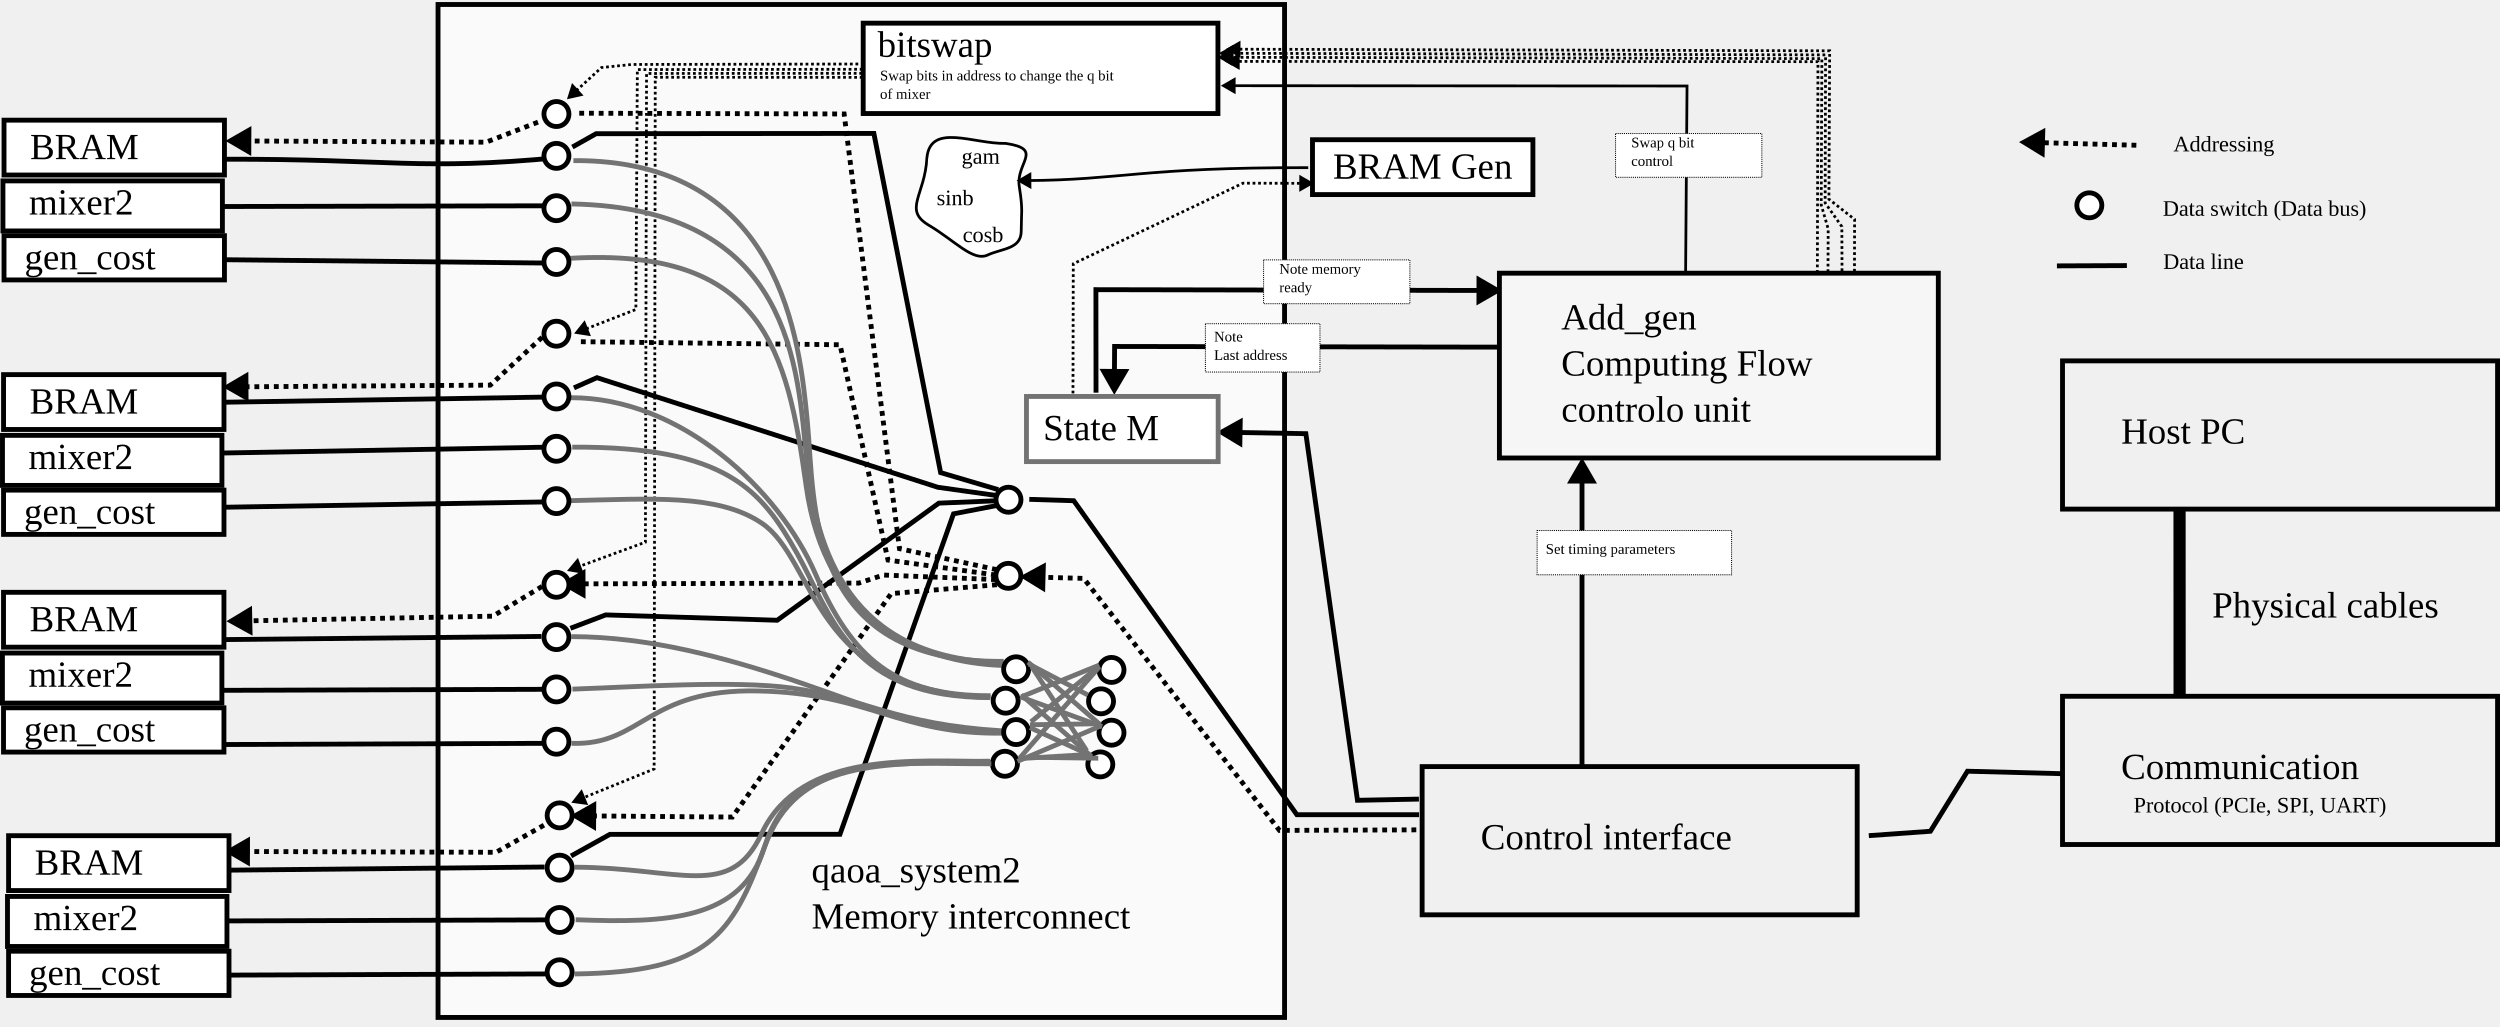
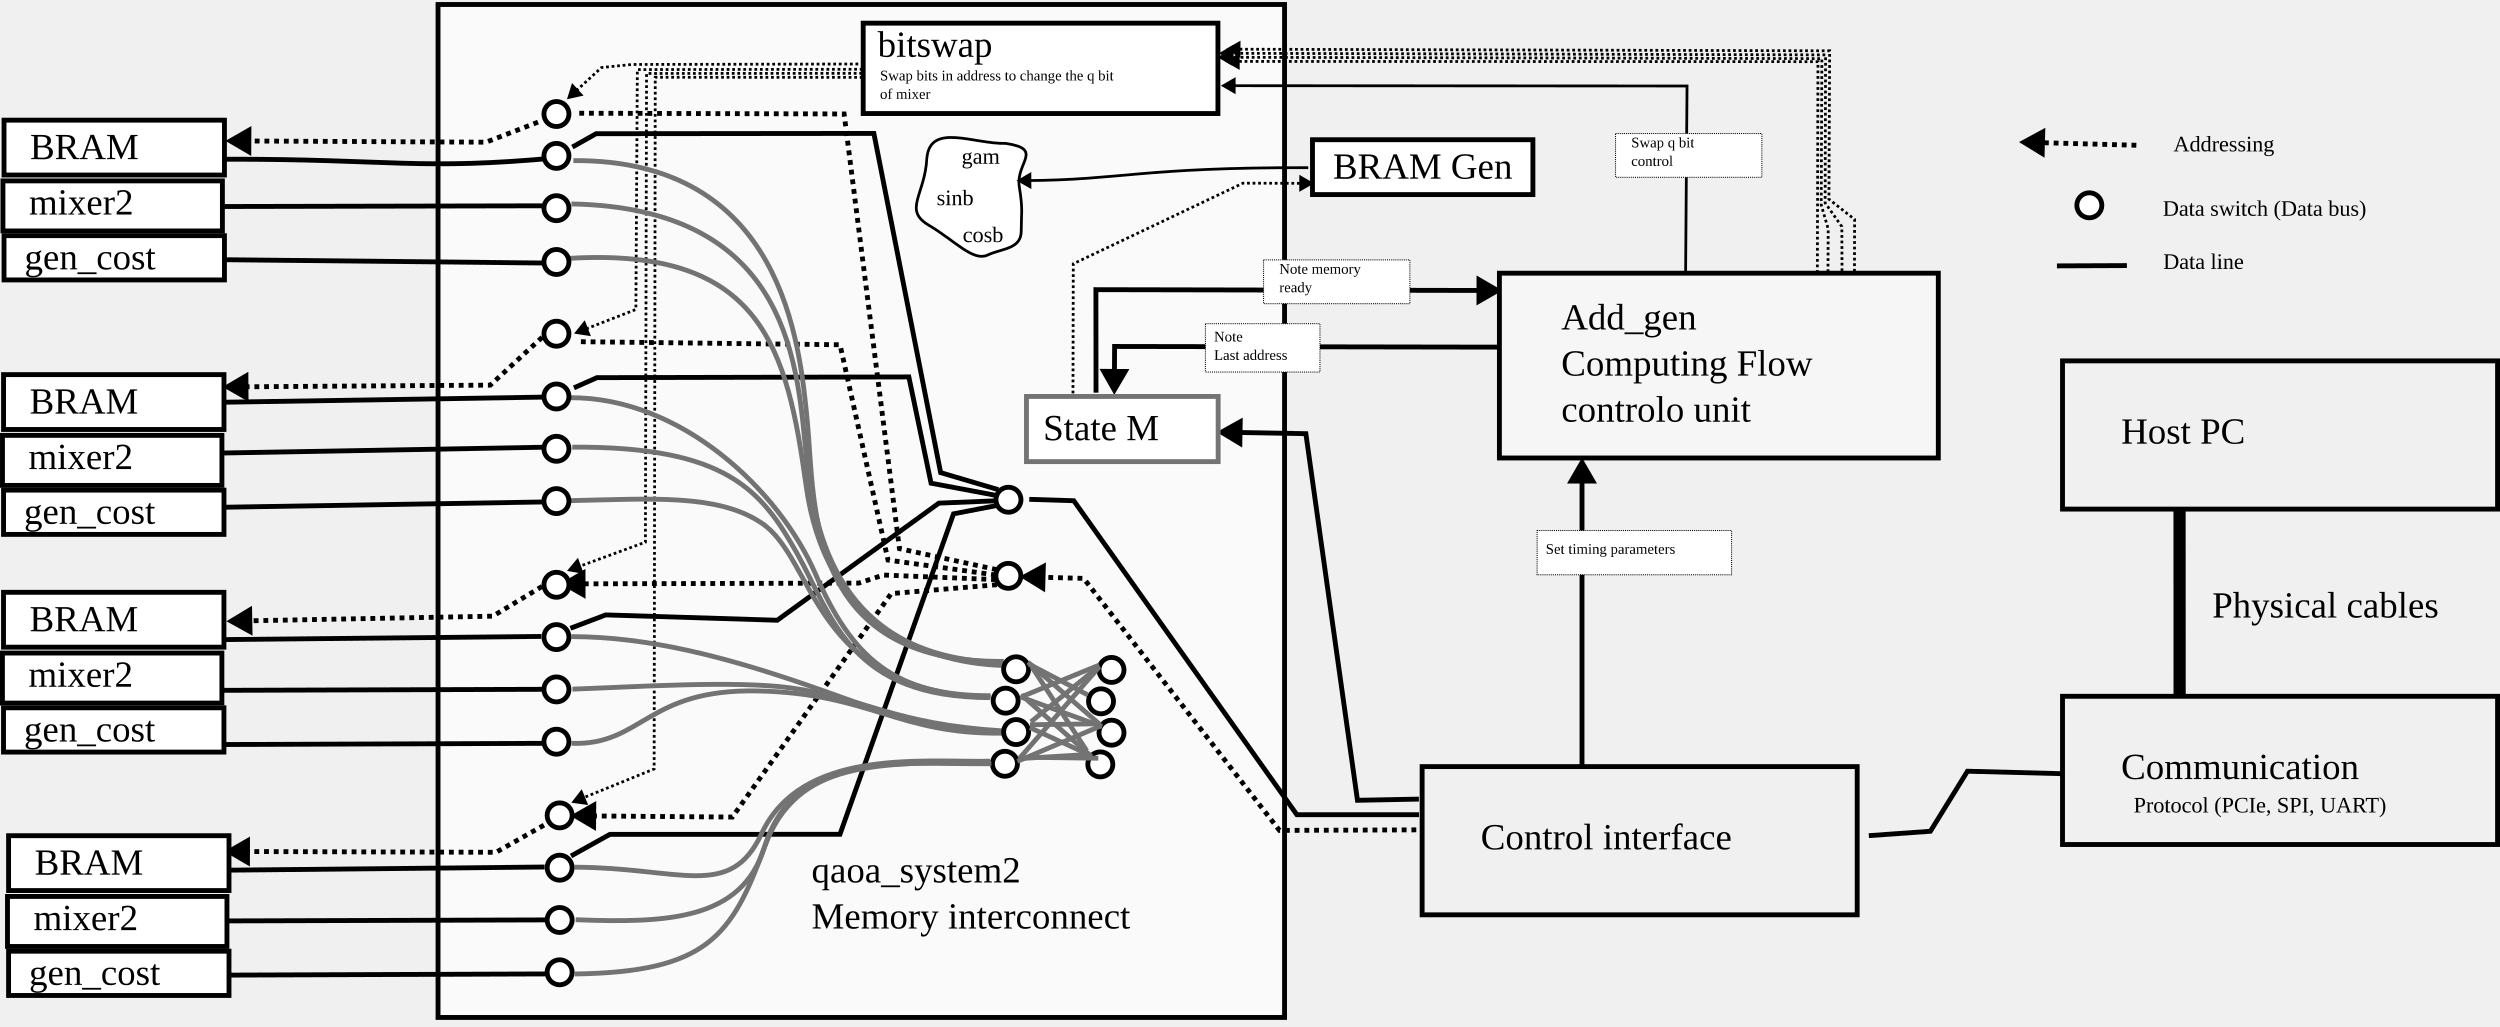
<svg xmlns="http://www.w3.org/2000/svg" width="238.975mm" height="98.141mm" viewBox="0 0 238.975 98.141" version="1.1" id="svg1">
  <defs id="defs1">
    <marker style="overflow:visible" id="Triangle" refX="0" refY="0" orient="auto-start-reverse" markerWidth="1" markerHeight="1" viewBox="0 0 1 1" preserveAspectRatio="xMidYMid">
      <path transform="scale(0.5)" style="fill:context-stroke;fill-rule:evenodd;stroke:context-stroke;stroke-width:1pt" d="M 5.77,0 -2.88,5 V -5 Z" id="path135" />
    </marker>
    <marker style="overflow:visible" id="Triangle-0-0" refX="0" refY="0" orient="auto-start-reverse" markerWidth="1" markerHeight="1" viewBox="0 0 1 1" preserveAspectRatio="xMidYMid">
      <path transform="scale(0.5)" style="fill:context-stroke;fill-rule:evenodd;stroke:context-stroke;stroke-width:1pt" d="M 5.77,0 -2.88,5 V -5 Z" id="path135-2-1" />
    </marker>
    <marker style="overflow:visible" id="Triangle-0-0-9" refX="0" refY="0" orient="auto-start-reverse" markerWidth="1" markerHeight="1" viewBox="0 0 1 1" preserveAspectRatio="xMidYMid">
      <path transform="scale(0.5)" style="fill:context-stroke;fill-rule:evenodd;stroke:context-stroke;stroke-width:1pt" d="M 5.77,0 -2.88,5 V -5 Z" id="path135-2-1-8" />
    </marker>
    <marker style="overflow:visible" id="Triangle-9" refX="0" refY="0" orient="auto-start-reverse" markerWidth="1" markerHeight="1" viewBox="0 0 1 1" preserveAspectRatio="xMidYMid">
      <path transform="scale(0.5)" style="fill:context-stroke;fill-rule:evenodd;stroke:context-stroke;stroke-width:1pt" d="M 5.77,0 -2.88,5 V -5 Z" id="path135-3" />
    </marker>
    <marker style="overflow:visible" id="Triangle-2" refX="0" refY="0" orient="auto-start-reverse" markerWidth="1" markerHeight="1" viewBox="0 0 1 1" preserveAspectRatio="xMidYMid">
      <path transform="scale(0.5)" style="fill:context-stroke;fill-rule:evenodd;stroke:context-stroke;stroke-width:1pt" d="M 5.77,0 -2.88,5 V -5 Z" id="path135-5" />
    </marker>
    <marker style="overflow:visible" id="Triangle-6" refX="0" refY="0" orient="auto-start-reverse" markerWidth="1" markerHeight="1" viewBox="0 0 1 1" preserveAspectRatio="xMidYMid">
      <path transform="scale(0.5)" style="fill:context-stroke;fill-rule:evenodd;stroke:context-stroke;stroke-width:1pt" d="M 5.77,0 -2.88,5 V -5 Z" id="path135-33" />
    </marker>
    <marker style="overflow:visible" id="Triangle-0-0-9-5" refX="0" refY="0" orient="auto-start-reverse" markerWidth="1" markerHeight="1" viewBox="0 0 1 1" preserveAspectRatio="xMidYMid">
      <path transform="scale(0.5)" style="fill:context-stroke;fill-rule:evenodd;stroke:context-stroke;stroke-width:1pt" d="M 5.77,0 -2.88,5 V -5 Z" id="path135-2-1-8-3" />
    </marker>
    <marker style="overflow:visible" id="Triangle-6-1" refX="0" refY="0" orient="auto-start-reverse" markerWidth="1" markerHeight="1" viewBox="0 0 1 1" preserveAspectRatio="xMidYMid">
      <path transform="scale(0.5)" style="fill:context-stroke;fill-rule:evenodd;stroke:context-stroke;stroke-width:1pt" d="M 5.77,0 -2.88,5 V -5 Z" id="path135-33-4" />
    </marker>
    <marker style="overflow:visible" id="Triangle-0-0-9-2" refX="0" refY="0" orient="auto-start-reverse" markerWidth="1" markerHeight="1" viewBox="0 0 1 1" preserveAspectRatio="xMidYMid">
      <path transform="scale(0.5)" style="fill:context-stroke;fill-rule:evenodd;stroke:context-stroke;stroke-width:1pt" d="M 5.77,0 -2.88,5 V -5 Z" id="path135-2-1-8-9" />
    </marker>
    <marker style="overflow:visible" id="Triangle-4" refX="0" refY="0" orient="auto-start-reverse" markerWidth="1" markerHeight="1" viewBox="0 0 1 1" preserveAspectRatio="xMidYMid">
      <path transform="scale(0.5)" style="fill:context-stroke;fill-rule:evenodd;stroke:context-stroke;stroke-width:1pt" d="M 5.77,0 -2.88,5 V -5 Z" id="path135-54" />
    </marker>
    <marker style="overflow:visible" id="Triangle-1" refX="0" refY="0" orient="auto-start-reverse" markerWidth="1" markerHeight="1" viewBox="0 0 1 1" preserveAspectRatio="xMidYMid">
      <path transform="scale(0.5)" style="fill:context-stroke;fill-rule:evenodd;stroke:context-stroke;stroke-width:1pt" d="M 5.77,0 -2.88,5 V -5 Z" id="path135-1" />
    </marker>
    <marker style="overflow:visible" id="Triangle-7" refX="0" refY="0" orient="auto-start-reverse" markerWidth="1" markerHeight="1" viewBox="0 0 1 1" preserveAspectRatio="xMidYMid">
      <path transform="scale(0.5)" style="fill:context-stroke;fill-rule:evenodd;stroke:context-stroke;stroke-width:1pt" d="M 5.77,0 -2.88,5 V -5 Z" id="path135-0" />
    </marker>
    <marker style="overflow:visible" id="Triangle-79" refX="0" refY="0" orient="auto-start-reverse" markerWidth="1" markerHeight="1" viewBox="0 0 1 1" preserveAspectRatio="xMidYMid">
      <path transform="scale(0.5)" style="fill:context-stroke;fill-rule:evenodd;stroke:context-stroke;stroke-width:1pt" d="M 5.77,0 -2.88,5 V -5 Z" id="path135-31" />
    </marker>
    <marker style="overflow:visible" id="Triangle-0-0-95" refX="0" refY="0" orient="auto-start-reverse" markerWidth="1" markerHeight="1" viewBox="0 0 1 1" preserveAspectRatio="xMidYMid">
      <path transform="scale(0.5)" style="fill:context-stroke;fill-rule:evenodd;stroke:context-stroke;stroke-width:1pt" d="M 5.77,0 -2.88,5 V -5 Z" id="path135-2-1-4" />
    </marker>
    <marker style="overflow:visible" id="Triangle-0-0-7" refX="0" refY="0" orient="auto-start-reverse" markerWidth="1" markerHeight="1" viewBox="0 0 1 1" preserveAspectRatio="xMidYMid">
      <path transform="scale(0.5)" style="fill:context-stroke;fill-rule:evenodd;stroke:context-stroke;stroke-width:1pt" d="M 5.77,0 -2.88,5 V -5 Z" id="path135-2-1-42" />
    </marker>
  </defs>
  <g id="layer1" transform="translate(-22.23922,-105.5292)">
    <rect style="fill:#fafafa;fill-opacity:1;stroke:#000000;stroke-width:0.465;stroke-dasharray:none;stroke-opacity:1" id="rect1-2-5" width="80.919" height="96.828" x="64.111" y="105.959" />
    <path style="fill:#ffffff;stroke:#000000;stroke-width:0.265;stroke-dasharray:none" d="m 110.842,120.618 c -0.184,3.588 -2.3,4.968 0.184,6.441 2.484,1.472 4.232,3.496 5.612,2.852 1.38,-0.644 3.22,-0.552 3.22,-2.3 0,-1.748 0.184,-1.932 -0.184,-4.232 -0.368,-2.3 2.392,-3.588 -1.288,-4.14 -3.081,0.072 -7.211,-2.014 -7.545,1.38 z" id="path2" />
    <g id="g1" transform="translate(25.87346,95.81681)">
      <rect style="fill:none;stroke:#000000;stroke-width:0.465;stroke-dasharray:none;stroke-opacity:1" id="rect1" width="41.587" height="14.169" x="132.307" y="82.991" />
      <text xml:space="preserve" style="font-size:3.528px;writing-mode:lr-tb;direction:ltr;fill:#000000;fill-opacity:1;stroke:none;stroke-width:0.465;stroke-dasharray:none;stroke-opacity:1" x="137.912" y="90.903" id="text1">
        <tspan id="tspan1" style="font-size:3.528px;fill:#000000;fill-opacity:1;stroke:none;stroke-width:0.465" x="137.912" y="90.903">Control interface</tspan>
      </text>
    </g>
    <g id="g1-6" transform="translate(87.08762,89.09662)">
      <rect style="fill:none;stroke:#000000;stroke-width:0.465;stroke-dasharray:none;stroke-opacity:1" id="rect1-8" width="41.587" height="14.169" x="132.307" y="82.991" />
      <text xml:space="preserve" style="font-size:3.528px;writing-mode:lr-tb;direction:ltr;fill:#000000;fill-opacity:1;stroke:none;stroke-width:0.465;stroke-dasharray:none;stroke-opacity:1" x="137.912" y="90.903" id="text1-3">
        <tspan id="tspan1-1" style="font-size:3.528px;fill:#000000;fill-opacity:1;stroke:none;stroke-width:0.465" x="137.912" y="90.903">Communication</tspan>
        <tspan style="font-size:3.528px;fill:#000000;fill-opacity:1;stroke:none;stroke-width:0.465" x="137.912" y="95.313" id="tspan60" />
      </text>
    </g>
    <text xml:space="preserve" style="font-size:3.528px;writing-mode:lr-tb;direction:ltr;fill:#000000;fill-opacity:1;stroke:none;stroke-width:0.465;stroke-dasharray:none;stroke-opacity:1" x="99.814" y="189.881" id="text1-4-2">
      <tspan id="tspan1-5-7" style="font-size:3.528px;fill:#000000;fill-opacity:1;stroke:none;stroke-width:0.465" x="99.814" y="189.881">qaoa_system2</tspan>
      <tspan style="font-size:3.528px;fill:#000000;fill-opacity:1;stroke:none;stroke-width:0.465" x="99.814" y="194.29" id="tspan4-1">Memory interconnect</tspan>
    </text>
    <text xml:space="preserve" style="font-size:3.528px;writing-mode:lr-tb;direction:ltr;fill:#000000;fill-opacity:1;stroke:none;stroke-width:0.465;stroke-dasharray:none;stroke-opacity:1" x="233.698" y="164.559" id="text1-4-2-5">
      <tspan style="font-size:3.528px;fill:#000000;fill-opacity:1;stroke:none;stroke-width:0.465" x="233.698" y="164.559" id="tspan4-1-9">Physical cables</tspan>
    </text>
    <path style="fill:none;fill-opacity:1;stroke:#000000;stroke-width:0.465;stroke-dasharray:none;stroke-opacity:1;marker-end:url(#Triangle-1)" d="m 173.462,178.733 0.002,-27.81" id="path5" />
    <path style="fill:none;fill-opacity:1;stroke:#000000;stroke-width:0.465;stroke-dasharray:none;stroke-opacity:1" d="m 219.538,179.492 -9.23,-0.242 -3.543,5.739 -5.885,0.42" id="path5-2" />
    <path style="fill:none;fill-opacity:1;stroke:#000000;stroke-width:1.165;stroke-dasharray:none;stroke-opacity:1" d="m 230.589,171.879 -0.007,-17.772" id="path5-2-6" />
    <path style="fill:none;fill-opacity:1;stroke:#000000;stroke-width:0.465;stroke-dasharray:none;stroke-opacity:1;marker-end:url(#Triangle)" d="m 166.631,138.714 -37.846,-0.067 -0.02,2.975" id="path6" />
    <path style="fill:none;fill-opacity:1;stroke:#000000;stroke-width:0.465;stroke-dasharray:none;stroke-opacity:1;marker-end:url(#Triangle-79)" d="m 157.872,181.915 -5.872,0.115 -4.934,-35.046 -6.883,-0.119" id="path6-6" />
    <path style="fill:none;fill-opacity:1;stroke:#000000;stroke-width:0.465;stroke-dasharray:none;stroke-opacity:1;marker-end:url(#Triangle-7)" d="m 127.008,143.064 -0.011,-9.846 37.207,0.078" id="path6-3" />
    <path style="fill:none;fill-opacity:1;stroke:#000000;stroke-width:0.465;stroke-dasharray:none;stroke-opacity:1" d="m 43.785,130.357 30.602,0.317" id="path10" />
    <path style="fill:none;fill-opacity:1;stroke:#000000;stroke-width:0.465;stroke-dasharray:none;stroke-opacity:1" d="m 43.655,120.749 c 16.032,-0.032 18.681,1.098 31.938,-0.15" id="path11" />
    <path style="fill:none;fill-opacity:1;stroke:#000000;stroke-width:0.265;stroke-dasharray:none;stroke-opacity:1;marker-end:url(#Triangle-0-0)" d="m 147.294,121.556 c -16.032,-0.032 -17.848,1.181 -26.941,1.235" id="path11-1" />
    <path style="fill:none;fill-opacity:1;stroke:#000000;stroke-width:0.265;stroke-dasharray:none;stroke-opacity:1;marker-end:url(#Triangle-0-0-7)" d="m 183.367,131.552 0.136,-17.802 -43.623,-0.029" id="path11-1-9" />
    <path style="fill:none;fill-opacity:1;stroke:#000000;stroke-width:0.465;stroke-dasharray:none;stroke-opacity:1" d="m 43.447,125.27 31.246,-0.069" id="path9-6" />
    <path style="fill:none;fill-opacity:1;stroke:#000000;stroke-width:0.465;stroke-dasharray:0.465, 0.465;stroke-dashoffset:0;stroke-opacity:1;marker-end:url(#Triangle)" d="m 73.666,117.205 -4.965,1.915 -23.264,-0.116" id="path11-0" />
    <path style="fill:none;fill-opacity:1;stroke:#000000;stroke-width:0.465;stroke-dasharray:0.465, 0.465;stroke-dashoffset:0;stroke-opacity:1;marker-end:url(#Triangle-2)" d="m 117.521,159.985 -9.304,-2.01 -5.288,-41.552 -25.39,-0.072 m 39.894,44.144 -10.308,-1.429 -4.589,-20.582 -24.962,-0.294 m 39.867,22.743 -10.759,-0.436 -2.348,0.768 -26.953,0.075" id="path11-0-1" />
    <path style="fill:none;fill-opacity:1;stroke:#000000;stroke-width:0.465;stroke-dasharray:0.465, 0.465;stroke-dashoffset:0;stroke-opacity:1;marker-end:url(#Triangle-9)" d="m 74.065,137.769 -4.96,4.575 -23.943,0.159" id="path11-0-7" />
    <path style="fill:none;fill-opacity:1;stroke:#000000;stroke-width:0.265;stroke-dasharray:0.265, 0.265;stroke-dashoffset:0;stroke-opacity:1;marker-end:url(#Triangle-0-0)" d="m 105.338,111.646 -22.685,0.045 -2.92,0.295 -2.607,2.397" id="path11-0-0" />
    <path style="fill:none;fill-opacity:1;stroke:#000000;stroke-width:0.265;stroke-dasharray:0.265, 0.265;stroke-dashoffset:0;stroke-opacity:1;marker-end:url(#Triangle-0-0-95)" d="m 124.804,143.136 0.03,-12.393 16.226,-7.705 5.849,0.016" id="path11-0-0-2" />
    <path style="fill:none;fill-opacity:1;stroke:#000000;stroke-width:0.265;stroke-dasharray:0.265, 0.265;stroke-dashoffset:0;stroke-opacity:1;marker-end:url(#Triangle-0-0-9)" d="m 104.688,112.151 -21.525,0.029 -0.141,22.934 -5.03,1.958" id="path11-0-0-8" />
    <path style="fill:none;fill-opacity:1;stroke:#000000;stroke-width:0.265;stroke-dasharray:0.265, 0.265;stroke-dashoffset:0;stroke-opacity:1;marker-end:url(#Triangle-0-0-9-2)" d="m 104.688,112.924 -19.813,-0.008 -0.107,66.119 -7.047,2.869" id="path11-0-0-8-3" />
    <path style="fill:none;fill-opacity:1;stroke:#000000;stroke-width:0.265;stroke-dasharray:0.265, 0.265;stroke-dashoffset:0;stroke-opacity:1;marker-end:url(#Triangle-0-0-9-5)" d="m 105.176,112.538 -21.133,0.013 -0.109,44.804 -6.61,2.423" id="path11-0-0-8-8" />
    <path style="fill:none;fill-opacity:1;stroke:#000000;stroke-width:0.465;stroke-dasharray:none;stroke-opacity:1" d="m 43.526,148.833 30.57,-0.552" id="path11-2" />
    <path style="fill:none;fill-opacity:1;stroke:#000000;stroke-width:0.465;stroke-dasharray:none;stroke-opacity:1" d="m 43.838,154.013 30.661,-0.507" id="path9-6-5" />
    <path style="fill:none;fill-opacity:1;stroke:#000000;stroke-width:0.465;stroke-dasharray:none;stroke-opacity:1" d="m 74.465,143.484 -31.026,0.498" id="path11-0-9" />
    <path style="fill:none;fill-opacity:1;stroke:#000000;stroke-width:0.465;stroke-dasharray:none;stroke-opacity:1" d="m 43.441,171.518 30.635,-0.097" id="path11-2-0" />
    <path style="fill:none;fill-opacity:1;stroke:#000000;stroke-width:0.465;stroke-dasharray:none;stroke-opacity:1" d="M 43.754,176.698 74.805,176.582" id="path9-6-5-0" />
    <path style="fill:none;fill-opacity:1;stroke:#000000;stroke-width:0.465;stroke-dasharray:none;stroke-opacity:1" d="m 73.99,166.364 -30.245,0.303" id="path11-0-9-3" />
    <path style="fill:none;fill-opacity:1;stroke:#000000;stroke-width:0.465;stroke-dasharray:none;stroke-opacity:1" d="m 117.674,152.34 -5.521,-1.633 -6.381,-32.425 -26.554,0.029 -2.266,1.274" id="path13" />
    <path style="fill:none;fill-opacity:1;stroke:#000000;stroke-width:0.465;stroke-dasharray:none;stroke-opacity:1" d="m 225.549,130.916 -6.689,0.029" id="path13-5" />
    <path style="fill:none;fill-opacity:1;stroke:#000000;stroke-width:0.465;stroke-dasharray:none;stroke-opacity:1" d="m 117.42,153.401 -5.438,0.223 -15.447,11.195 -16.396,-0.511 -3.373,1.279" id="path13-6" />
    <path style="fill:none;fill-opacity:1;stroke:#000000;stroke-width:0.465;stroke-dasharray:none;stroke-opacity:1" d="m 117.433,153.868 -4.048,0.78 -10.854,30.632 -22,0.009 -3.706,2.063" id="path13-6-4" />
    <path style="fill:none;fill-opacity:1;stroke:#000000;stroke-width:0.465;stroke-dasharray:0.465, 0.465;stroke-dashoffset:0;stroke-opacity:1;marker-end:url(#Triangle)" d="m 157.622,184.855 -13.078,0.053 -18.718,-24.091 -4.474,-0.121" id="path14" />
    <path style="fill:none;fill-opacity:1;stroke:#000000;stroke-width:0.465;stroke-dasharray:0.465, 0.465;stroke-dashoffset:0;stroke-opacity:1;marker-end:url(#Triangle-1)" d="m 226.452,119.414 -9.564,-0.26" id="path14-0" />
    <path style="fill:none;fill-opacity:1;stroke:#000000;stroke-width:0.465;stroke-dasharray:0.465, 0.465;stroke-dashoffset:0;stroke-opacity:1;marker-end:url(#Triangle-4)" d="m 117.529,161.423 -10.103,0.849 -15.186,21.361 -13.842,-0.112" id="path14-6" />
    <path style="fill:none;fill-opacity:1;stroke:#000000;stroke-width:0.465;stroke-dasharray:none;stroke-opacity:1" d="m 157.883,183.406 -11.675,0.002 -21.328,-30.015 -4.251,-0.132" id="path15" />
-     <path style="fill:none;fill-opacity:1;stroke:#000000;stroke-width:0.465;stroke-dasharray:none;stroke-opacity:1" d="m 117.53,152.902 -5.64,-0.793 -32.587,-10.479 -2.202,0.974" id="path16" />
+     <path style="fill:none;fill-opacity:1;stroke:#000000;stroke-width:0.465;stroke-dasharray:none;stroke-opacity:1" d="m 117.53,152.902 -6.29,-1.184 -2.124,-10.159 -29.813,0.07 -2.202,0.974" id="path16" />
    <path style="fill:none;fill-opacity:1;stroke:#000000;stroke-width:0.465;stroke-dasharray:0.465, 0.465;stroke-dashoffset:0;stroke-opacity:1;marker-end:url(#Triangle-6)" d="m 74.056,161.586 -4.711,2.843 -23.817,0.453" id="path11-0-3" />
    <path style="fill:none;fill-opacity:1;stroke:#737373;stroke-width:0.465;stroke-dasharray:none;stroke-dashoffset:0;stroke-opacity:1" d="m 118.143,175.612 c -10.034,0.161 -12.736,-3.809 -23.441,-4.035 -10.705,-0.226 -11.018,5.223 -17.827,5.01" id="path25" />
    <path style="fill:none;fill-opacity:1;stroke:#737373;stroke-width:0.465;stroke-dasharray:none;stroke-dashoffset:0;stroke-opacity:1" d="m 76.864,166.383 c 7.393,0.013 14.684,1.962 22.025,4.46 7.341,2.498 11.45,4.598 18.68,4.539" id="path26" />
    <path style="fill:none;fill-opacity:1;stroke:#737373;stroke-width:0.465;stroke-dasharray:none;stroke-dashoffset:0;stroke-opacity:1" d="m 76.961,171.403 c 5.891,-0.201 15.532,-0.853 20.91,-0.11 6.956,0.96 9.842,3.464 20.136,4.097" id="path27" />
    <path style="fill:none;fill-opacity:1;stroke:#737373;stroke-width:0.465;stroke-dasharray:none;stroke-dashoffset:0;stroke-opacity:1" d="m 76.624,153.39 c 7.886,-0.171 14.218,-0.671 18.39,2.121 5.245,3.443 4.817,16.081 21.784,16.703" id="path28" />
    <path style="fill:none;fill-opacity:1;stroke:#737373;stroke-width:0.465;stroke-dasharray:none;stroke-dashoffset:0;stroke-opacity:1" d="m 76.939,148.273 c 14.743,-0.091 18.102,4.124 21.493,10.16 3.391,6.035 5.025,13.816 18.48,13.774" id="path29" />
    <path style="fill:none;fill-opacity:1;stroke:#737373;stroke-width:0.465;stroke-dasharray:none;stroke-dashoffset:0;stroke-opacity:1" d="m 76.757,143.545 c 10.575,-0.04 19.963,8.827 23.428,16.836 3.465,8.009 7.579,11.712 16.751,11.65" id="path30" />
    <path style="fill:none;fill-opacity:1;stroke:#737373;stroke-width:0.465;stroke-dasharray:none;stroke-dashoffset:0;stroke-opacity:1" d="m 76.864,125.024 c 21.254,0.406 21.59,15.826 22.485,24.475 0.895,8.649 4.081,18.994 18.642,19.365" id="path31" />
    <path style="fill:none;fill-opacity:1;stroke:#737373;stroke-width:0.465;stroke-dasharray:none;stroke-dashoffset:0;stroke-opacity:1" d="m 76.734,130.22 c 18.444,-1.065 20.755,8.746 22.565,21.757 1.81,13.01 10.853,16.868 18.707,17.161" id="path32" />
    <path style="fill:none;fill-opacity:1;stroke:#737373;stroke-width:0.465;stroke-dasharray:none;stroke-dashoffset:0;stroke-opacity:1" d="m 77.048,120.881 c 19.963,-0.119 21.641,17.289 22.375,25.061 0.734,7.772 -0.227,23.037 18.768,22.805" id="path33" />
    <circle style="fill:#ffffff;fill-opacity:1;stroke:#000000;stroke-width:0.465;stroke-dasharray:none;stroke-opacity:1" id="path12-6-0" cx="75.429" cy="125.429" r="1.196" />
    <circle style="fill:#ffffff;fill-opacity:1;stroke:#000000;stroke-width:0.465;stroke-dasharray:none;stroke-opacity:1" id="path12-9" cx="75.429" cy="166.429" r="1.196" />
    <circle style="fill:#ffffff;fill-opacity:1;stroke:#000000;stroke-width:0.465;stroke-dasharray:none;stroke-opacity:1" id="path12-25" cx="75.429" cy="171.429" r="1.196" />
    <circle style="fill:#ffffff;fill-opacity:1;stroke:#000000;stroke-width:0.465;stroke-dasharray:none;stroke-opacity:1" id="path12-22" cx="75.429" cy="176.429" r="1.196" />
    <circle style="fill:#ffffff;fill-opacity:1;stroke:#000000;stroke-width:0.465;stroke-dasharray:none;stroke-opacity:1" id="path12-80" cx="75.429" cy="120.429" r="1.196" />
    <circle style="fill:#ffffff;fill-opacity:1;stroke:#000000;stroke-width:0.465;stroke-dasharray:none;stroke-opacity:1" id="path12-89" cx="75.429" cy="130.571" r="1.196" />
    <circle style="fill:#ffffff;fill-opacity:1;stroke:#000000;stroke-width:0.465;stroke-dasharray:none;stroke-opacity:1" id="path12-2" cx="75.429" cy="153.429" r="1.196" />
    <circle style="fill:#ffffff;fill-opacity:1;stroke:#000000;stroke-width:0.465;stroke-dasharray:none;stroke-opacity:1" id="path12-81" cx="75.429" cy="143.429" r="1.196" />
    <circle style="fill:#ffffff;fill-opacity:1;stroke:#000000;stroke-width:0.465;stroke-dasharray:none;stroke-opacity:1" id="path12-5" cx="75.429" cy="148.429" r="1.196" />
    <circle style="fill:#ffffff;fill-opacity:1;stroke:#000000;stroke-width:0.465;stroke-dasharray:none;stroke-opacity:1" id="path12-8" cx="118.639" cy="153.299" r="1.196" />
    <circle style="fill:#ffffff;fill-opacity:1;stroke:#000000;stroke-width:0.465;stroke-dasharray:none;stroke-opacity:1" id="path12-8-2" cx="119.37" cy="169.507" r="1.196" />
    <circle style="fill:#ffffff;fill-opacity:1;stroke:#000000;stroke-width:0.465;stroke-dasharray:none;stroke-opacity:1" id="path12-8-4" cx="118.37" cy="172.507" r="1.196" />
    <circle style="fill:#ffffff;fill-opacity:1;stroke:#000000;stroke-width:0.465;stroke-dasharray:none;stroke-opacity:1" id="path12-8-3" cx="119.37" cy="175.507" r="1.196" />
    <circle style="fill:#ffffff;fill-opacity:1;stroke:#000000;stroke-width:0.465;stroke-dasharray:none;stroke-opacity:1" id="path12-8-7" cx="118.302" cy="178.538" r="1.196" />
    <circle style="fill:#ffffff;fill-opacity:1;stroke:#000000;stroke-width:0.465;stroke-dasharray:none;stroke-opacity:1" id="path12-8-2-2" cx="128.487" cy="169.567" r="1.196" />
    <circle style="fill:#ffffff;fill-opacity:1;stroke:#000000;stroke-width:0.465;stroke-dasharray:none;stroke-opacity:1" id="path12-8-2-2-2" cx="221.959" cy="125.155" r="1.196" />
    <circle style="fill:#ffffff;fill-opacity:1;stroke:#000000;stroke-width:0.465;stroke-dasharray:none;stroke-opacity:1" id="path12-8-4-5" cx="127.487" cy="172.567" r="1.196" />
    <circle style="fill:#ffffff;fill-opacity:1;stroke:#000000;stroke-width:0.465;stroke-dasharray:none;stroke-opacity:1" id="path12-8-3-2" cx="128.487" cy="175.567" r="1.196" />
    <circle style="fill:#ffffff;fill-opacity:1;stroke:#000000;stroke-width:0.465;stroke-dasharray:none;stroke-opacity:1" id="path12-8-7-0" cx="127.419" cy="178.597" r="1.196" />
    <circle style="fill:#ffffff;fill-opacity:1;stroke:#000000;stroke-width:0.465;stroke-dasharray:none;stroke-opacity:1" id="path12-7" cx="118.627" cy="160.574" r="1.196" />
    <circle style="fill:#ffffff;fill-opacity:1;stroke:#000000;stroke-width:0.465;stroke-dasharray:none;stroke-opacity:1" id="path12-4" cx="75.429" cy="116.429" r="1.196" />
    <circle style="fill:#ffffff;fill-opacity:1;stroke:#000000;stroke-width:0.465;stroke-dasharray:none;stroke-opacity:1" id="path12-4-2" cx="75.429" cy="161.429" r="1.196" />
    <path style="fill:none;fill-opacity:1;stroke:#000000;stroke-width:0.465;stroke-dasharray:none;stroke-opacity:1" d="m 43.749,193.56 30.635,-0.097" id="path11-2-0-3" />
    <path style="fill:none;fill-opacity:1;stroke:#000000;stroke-width:0.465;stroke-dasharray:none;stroke-opacity:1" d="M 44.061,198.74 75.112,198.624" id="path9-6-5-0-4" />
    <path style="fill:none;fill-opacity:1;stroke:#000000;stroke-width:0.465;stroke-dasharray:none;stroke-opacity:1" d="m 74.297,188.406 -30.245,0.303" id="path11-0-9-3-4" />
    <path style="fill:none;fill-opacity:1;stroke:#000000;stroke-width:0.465;stroke-dasharray:0.465, 0.465;stroke-dashoffset:0;stroke-opacity:1;marker-end:url(#Triangle-6-1)" d="m 74.233,184.409 -4.581,2.591 -24.346,-0.076" id="path11-0-3-0" />
    <path style="fill:none;fill-opacity:1;stroke:#737373;stroke-width:0.465;stroke-dasharray:none;stroke-dashoffset:0;stroke-opacity:1" d="m 116.751,178.298 c -10.502,0.297 -18.318,-0.308 -21.423,8.179 -3.106,8.486 -5.429,11.982 -18.145,12.153" id="path25-5" />
    <path style="fill:none;fill-opacity:1;stroke:#737373;stroke-width:0.465;stroke-dasharray:none;stroke-dashoffset:0;stroke-opacity:1" d="m 77.172,188.425 c 10.088,0.024 14.868,3.214 17.865,-3.205 3.784,-8.105 15.024,-6.857 21.846,-6.915" id="path26-9" />
    <path style="fill:none;fill-opacity:1;stroke:#737373;stroke-width:0.465;stroke-dasharray:none;stroke-dashoffset:0;stroke-opacity:1" d="m 77.268,193.445 c 8.752,0.34 15.864,0.036 18.028,-6.894 2.921,-9.357 12.379,-7.943 21.708,-8.016" id="path27-6" />
    <circle style="fill:#ffffff;fill-opacity:1;stroke:#000000;stroke-width:0.465;stroke-dasharray:none;stroke-opacity:1" id="path12-9-4" cx="75.736" cy="188.471" r="1.196" />
    <circle style="fill:#ffffff;fill-opacity:1;stroke:#000000;stroke-width:0.465;stroke-dasharray:none;stroke-opacity:1" id="path12-25-2" cx="75.736" cy="193.471" r="1.196" />
    <circle style="fill:#ffffff;fill-opacity:1;stroke:#000000;stroke-width:0.465;stroke-dasharray:none;stroke-opacity:1" id="path12-22-8" cx="75.736" cy="198.471" r="1.196" />
    <circle style="fill:#ffffff;fill-opacity:1;stroke:#000000;stroke-width:0.465;stroke-dasharray:none;stroke-opacity:1" id="path12-4-2-8" cx="75.736" cy="183.471" r="1.196" />
    <circle style="fill:#ffffff;fill-opacity:1;stroke:#000000;stroke-width:0.465;stroke-dasharray:none;stroke-opacity:1" id="path12-89-9" cx="75.429" cy="137.429" r="1.196" />
    <rect style="fill:#ffffff;fill-opacity:1;stroke:#737373;stroke-width:0.465;stroke-dasharray:none;stroke-dashoffset:0;stroke-opacity:1" id="rect34" width="18.324" height="6.229" x="120.359" y="143.426" />
    <text xml:space="preserve" style="font-size:3.528px;writing-mode:lr-tb;direction:ltr;fill:#000000;fill-opacity:1;stroke:none;stroke-width:0.465;stroke-dasharray:none;stroke-dashoffset:0;stroke-opacity:1" x="121.957" y="147.611" id="text34">
      <tspan id="tspan34" style="fill:#000000;fill-opacity:1;stroke:none;stroke-width:0.465" x="121.957" y="147.611">State M</tspan>
    </text>
    <path style="fill:none;fill-opacity:1;stroke:#737373;stroke-width:0.465;stroke-dasharray:none;stroke-dashoffset:0;stroke-opacity:1" d="m 120.876,169.287 5.244,8.005" id="path47" />
    <path style="fill:none;fill-opacity:1;stroke:#737373;stroke-width:0.465;stroke-dasharray:none;stroke-dashoffset:0;stroke-opacity:1" d="m 119.68,178.027 7.637,-8.741" id="path48" />
    <path style="fill:none;fill-opacity:1;stroke:#737373;stroke-width:0.465;stroke-dasharray:none;stroke-dashoffset:0;stroke-opacity:1" d="m 120.784,174.531 6.533,-5.336" id="path49" />
    <path style="fill:none;fill-opacity:1;stroke:#737373;stroke-width:0.465;stroke-dasharray:none;stroke-dashoffset:0;stroke-opacity:1" d="m 119.864,172.139 7.453,-3.036" id="path50" />
    <path style="fill:none;fill-opacity:1;stroke:#737373;stroke-width:0.465;stroke-dasharray:none;stroke-dashoffset:0;stroke-opacity:1" d="m 120.508,177.915 6.717,0.092" id="path51" />
    <path style="fill:none;fill-opacity:1;stroke:#737373;stroke-width:0.465;stroke-dasharray:none;stroke-dashoffset:0;stroke-opacity:1" d="m 127.409,174.807 -6.901,-5.98" id="path52" />
    <path style="fill:none;fill-opacity:1;stroke:#737373;stroke-width:0.465;stroke-dasharray:none;stroke-dashoffset:0;stroke-opacity:1" d="m 126.213,171.955 -5.612,-2.944" id="path53" />
    <path style="fill:none;fill-opacity:1;stroke:#737373;stroke-width:0.465;stroke-dasharray:none;stroke-dashoffset:0;stroke-opacity:1" d="m 127.593,174.991 -7.821,-2.852" id="path54" />
    <path style="fill:none;fill-opacity:1;stroke:#737373;stroke-width:0.465;stroke-dasharray:none;stroke-dashoffset:0;stroke-opacity:1" d="m 120.692,174.807 6.625,-0.092" id="path55" />
    <path style="fill:none;fill-opacity:1;stroke:#737373;stroke-width:0.465;stroke-dasharray:none;stroke-dashoffset:0;stroke-opacity:1" d="m 119.496,178.303 8.005,-3.404" id="path56" />
    <path style="fill:none;fill-opacity:1;stroke:#737373;stroke-width:0.465;stroke-dasharray:none;stroke-dashoffset:0;stroke-opacity:1" d="m 126.121,177.659 -6.165,0.368" id="path57" />
    <path style="fill:none;fill-opacity:1;stroke:#737373;stroke-width:0.465;stroke-dasharray:none;stroke-dashoffset:0;stroke-opacity:1" d="m 119.864,171.955 6.717,5.888" id="path58" />
    <path style="fill:none;fill-opacity:1;stroke:#737373;stroke-width:0.465;stroke-dasharray:none;stroke-dashoffset:0;stroke-opacity:1" d="m 120.692,175.083 5.612,2.576" id="path59" />
    <rect style="fill:#ffffff;fill-opacity:1;stroke:#000000;stroke-width:0.465;stroke-dasharray:none;stroke-dashoffset:0;stroke-opacity:1" id="rect34-1" width="33.91" height="8.638" x="104.752" y="107.744" />
    <text xml:space="preserve" style="font-size:3.528px;writing-mode:lr-tb;direction:ltr;fill:#000000;fill-opacity:1;stroke:none;stroke-width:0.465;stroke-dasharray:none;stroke-dashoffset:0;stroke-opacity:1" x="106.131" y="110.959" id="text34-5">
      <tspan id="tspan34-1" style="fill:#000000;fill-opacity:1;stroke:none;stroke-width:0.465" x="106.131" y="110.959">bitswap</tspan>
    </text>
    <text xml:space="preserve" style="font-size:1.411px;writing-mode:lr-tb;direction:ltr;fill:#000000;fill-opacity:1;stroke:none;stroke-width:0.465;stroke-dasharray:none;stroke-dashoffset:0;stroke-opacity:1" x="106.364" y="113.215" id="text34-5-6">
      <tspan id="tspan34-1-0" style="font-size:1.411px;fill:#000000;fill-opacity:1;stroke:none;stroke-width:0.465" x="106.364" y="113.215">Swap bits in address to change the q bit </tspan>
      <tspan style="font-size:1.411px;fill:#000000;fill-opacity:1;stroke:none;stroke-width:0.465" x="106.364" y="114.979" id="tspan6">of mixer</tspan>
    </text>
    <text xml:space="preserve" style="font-size:2.822px;writing-mode:lr-tb;direction:ltr;fill:#000000;fill-opacity:1;stroke:none;stroke-width:0.465;stroke-dasharray:none;stroke-dashoffset:0;stroke-opacity:1" x="175" y="140" id="text34-5-8">
      <tspan id="tspan34-1-8" style="font-size:2.822px;fill:#000000;fill-opacity:1;stroke:none;stroke-width:0.465" x="175" y="140" />
    </text>
    <text xml:space="preserve" style="font-size:2.117px;writing-mode:lr-tb;direction:ltr;fill:#000000;fill-opacity:1;stroke:none;stroke-width:0.465;stroke-dasharray:none;stroke-dashoffset:0;stroke-opacity:1" x="226.191" y="183.196" id="text61">
      <tspan id="tspan61" style="font-size:2.117px;fill:#000000;fill-opacity:1;stroke:none;stroke-width:0.465" x="226.191" y="183.196">Protocol (PCIe, SPI, UART)</tspan>
    </text>
    <g id="g1-6-0" transform="translate(87.08762,57.03413)">
      <rect style="fill:none;stroke:#000000;stroke-width:0.465;stroke-dasharray:none;stroke-opacity:1" id="rect1-8-7" width="41.587" height="14.169" x="132.307" y="82.991" />
      <text xml:space="preserve" style="font-size:3.528px;writing-mode:lr-tb;direction:ltr;fill:#000000;fill-opacity:1;stroke:none;stroke-width:0.465;stroke-dasharray:none;stroke-opacity:1" x="137.912" y="90.903" id="text1-3-0">
        <tspan id="tspan1-1-5" style="font-size:3.528px;fill:#000000;fill-opacity:1;stroke:none;stroke-width:0.465" x="137.912" y="90.903">Host PC</tspan>
        <tspan style="font-size:3.528px;fill:#000000;fill-opacity:1;stroke:none;stroke-width:0.465" x="137.912" y="95.313" id="tspan60-6" />
      </text>
    </g>
    <text xml:space="preserve" style="font-size:2.117px;writing-mode:lr-tb;direction:ltr;fill:#000000;fill-opacity:1;stroke:none;stroke-width:1.165;stroke-dasharray:none;stroke-dashoffset:0;stroke-opacity:1" x="228.983" y="126.156" id="text62">
      <tspan id="tspan62" style="stroke-width:1.165" x="228.983" y="126.156">Data switch (Data bus)</tspan>
    </text>
    <text xml:space="preserve" style="font-size:2.117px;writing-mode:lr-tb;direction:ltr;fill:#000000;fill-opacity:1;stroke:none;stroke-width:1.165;stroke-dasharray:none;stroke-dashoffset:0;stroke-opacity:1" x="229.019" y="131.235" id="text62-6">
      <tspan id="tspan62-0" style="stroke-width:1.165" x="229.019" y="131.235">Data line</tspan>
    </text>
    <text xml:space="preserve" style="font-size:2.117px;writing-mode:lr-tb;direction:ltr;fill:#000000;fill-opacity:1;stroke:none;stroke-width:1.165;stroke-dasharray:none;stroke-dashoffset:0;stroke-opacity:1" x="230" y="120" id="text62-6-0">
      <tspan id="tspan62-0-1" style="stroke-width:1.165" x="230" y="120">Addressing</tspan>
    </text>
    <g id="g6" transform="translate(-0.5291667,14.81667)">
      <rect style="fill:#ffffff;fill-opacity:1;stroke:#000000;stroke-width:0.1;stroke-dasharray:0.1, 0.1;stroke-dashoffset:0;stroke-opacity:1" id="rect64" width="10.949" height="4.623" x="137.994" y="121.653" />
      <text xml:space="preserve" style="font-size:1.411px;writing-mode:lr-tb;direction:ltr;fill:#000000;fill-opacity:1;stroke:none;stroke-width:0.465;stroke-dasharray:none;stroke-dashoffset:0;stroke-opacity:1" x="138.821" y="123.35" id="text34-5-8-8-8">
        <tspan style="font-size:1.411px;fill:#000000;fill-opacity:1;stroke:none;stroke-width:0.465" x="138.821" y="123.35" id="tspan63-4">Note </tspan>
        <tspan style="font-size:1.411px;fill:#000000;fill-opacity:1;stroke:none;stroke-width:0.465" x="138.821" y="125.114" id="tspan64">Last address</tspan>
      </text>
    </g>
    <g id="g4-1" transform="translate(28.8678,41.09268)">
      <rect style="fill:#ffffff;fill-opacity:1;stroke:#000000;stroke-width:0.1;stroke-dasharray:0.1, 0.1;stroke-dashoffset:0;stroke-opacity:1" id="rect64-3" width="18.586" height="4.232" x="140.306" y="115.148" />
      <text xml:space="preserve" style="font-size:1.411px;writing-mode:lr-tb;direction:ltr;fill:#000000;fill-opacity:1;stroke:none;stroke-width:0.465;stroke-dasharray:none;stroke-dashoffset:0;stroke-opacity:1" x="141.132" y="117.374" id="text34-5-8-8-8-8">
        <tspan style="font-size:1.411px;fill:#000000;fill-opacity:1;stroke:none;stroke-width:0.465" x="141.132" y="117.374" id="tspan64-4">Set timing parameters</tspan>
      </text>
    </g>
    <g id="g5" transform="translate(0,14.81667)">
      <rect style="fill:#ffffff;fill-opacity:1;stroke:#000000;stroke-width:0.1;stroke-dasharray:0.1, 0.1;stroke-dashoffset:0;stroke-opacity:1" id="rect64-5" width="13.985" height="4.186" x="143.024" y="115.555" />
      <text xml:space="preserve" style="font-size:1.411px;writing-mode:lr-tb;direction:ltr;fill:#000000;fill-opacity:1;stroke:none;stroke-width:0.465;stroke-dasharray:none;stroke-dashoffset:0;stroke-opacity:1" x="144.529" y="116.879" id="text34-5-8-8">
        <tspan id="tspan34-1-8-3" style="font-size:1.411px;fill:#000000;fill-opacity:1;stroke:none;stroke-width:0.465" x="144.529" y="116.879">Note memory </tspan>
        <tspan style="font-size:1.411px;fill:#000000;fill-opacity:1;stroke:none;stroke-width:0.465" x="144.529" y="118.643" id="tspan63">ready</tspan>
      </text>
    </g>
    <g id="g5-6" transform="translate(33.64491,2.737918)">
      <rect style="fill:#ffffff;fill-opacity:1;stroke:#000000;stroke-width:0.1;stroke-dasharray:0.1, 0.1;stroke-dashoffset:0;stroke-opacity:1" id="rect64-5-5" width="13.985" height="4.186" x="143.024" y="115.555" />
      <text xml:space="preserve" style="font-size:1.411px;writing-mode:lr-tb;direction:ltr;fill:#000000;fill-opacity:1;stroke:none;stroke-width:0.465;stroke-dasharray:none;stroke-dashoffset:0;stroke-opacity:1" x="144.529" y="116.879" id="text34-5-8-8-0">
        <tspan style="font-size:1.411px;fill:#000000;fill-opacity:1;stroke:none;stroke-width:0.465" x="144.529" y="116.879" id="tspan63-8">Swap q bit </tspan>
        <tspan style="font-size:1.411px;fill:#000000;fill-opacity:1;stroke:none;stroke-width:0.465" x="144.529" y="118.643" id="tspan5">control</tspan>
      </text>
    </g>
    <rect style="fill:#ffffff;fill-opacity:1;stroke:#000000;stroke-width:0.465;stroke-dasharray:none;stroke-opacity:1" id="rect1-2-5-1" width="20.978" height="4.784" x="22.52" y="122.821" />
    <rect style="fill:#ffffff;fill-opacity:1;stroke:#000000;stroke-width:0.465;stroke-dasharray:none;stroke-opacity:1" id="rect1-2-5-1-3" width="21.07" height="4.232" x="22.624" y="128.056" />
    <rect style="fill:#ffffff;fill-opacity:1;stroke:#000000;stroke-width:0.465;stroke-dasharray:none;stroke-opacity:1" id="rect1-2-5-1-3-5" width="21.07" height="5.244" x="22.624" y="117.016" />
    <text xml:space="preserve" style="font-size:3.528px;writing-mode:lr-tb;direction:ltr;fill:#000000;fill-opacity:1;stroke:none;stroke-width:0.465;stroke-dasharray:none;stroke-opacity:1" x="25.005" y="126.041" id="text1-4-2-6">
      <tspan style="font-size:3.528px;fill:#000000;fill-opacity:1;stroke:none;stroke-width:0.465" x="25.005" y="126.041" id="tspan4-1-5">mixer2</tspan>
    </text>
    <text xml:space="preserve" style="font-size:3.528px;writing-mode:lr-tb;direction:ltr;fill:#000000;fill-opacity:1;stroke:none;stroke-width:0.465;stroke-dasharray:none;stroke-opacity:1" x="24.579" y="131.276" id="text1-4-2-6-1">
      <tspan style="font-size:3.528px;fill:#000000;fill-opacity:1;stroke:none;stroke-width:0.465" x="24.579" y="131.276" id="tspan4-1-5-2">gen_cost</tspan>
    </text>
    <text xml:space="preserve" style="font-size:3.528px;writing-mode:lr-tb;direction:ltr;fill:#000000;fill-opacity:1;stroke:none;stroke-width:0.465;stroke-dasharray:none;stroke-opacity:1" x="25.108" y="120.742" id="text1-4-2-6-1-0">
      <tspan style="font-size:3.528px;fill:#000000;fill-opacity:1;stroke:none;stroke-width:0.465" x="25.108" y="120.742" id="tspan4-1-5-2-2">BRAM</tspan>
    </text>
    <rect style="fill:#ffffff;fill-opacity:1;stroke:#000000;stroke-width:0.465;stroke-dasharray:none;stroke-opacity:1" id="rect1-2-5-1-3-5-8-1" width="21.07" height="5.244" x="147.7" y="118.885" />
    <text xml:space="preserve" style="font-size:3.528px;writing-mode:lr-tb;direction:ltr;fill:#000000;fill-opacity:1;stroke:none;stroke-width:0.465;stroke-dasharray:none;stroke-opacity:1" x="149.655" y="122.611" id="text1-4-2-6-1-0-2-8">
      <tspan style="font-size:3.528px;fill:#000000;fill-opacity:1;stroke:none;stroke-width:0.465" x="149.655" y="122.611" id="tspan4-1-5-2-2-4-9">BRAM Gen</tspan>
    </text>
    <text xml:space="preserve" style="font-size:2.117px;writing-mode:lr-tb;direction:ltr;fill:#000000;fill-opacity:1;stroke:none;stroke-width:0.465;stroke-dasharray:none;stroke-opacity:1" x="114.155" y="121.179" id="text1-4-2-6-1-0-2-1">
      <tspan style="font-size:2.117px;fill:#000000;fill-opacity:1;stroke:none;stroke-width:0.465" x="114.155" y="121.179" id="tspan4-1-5-2-2-4-1">gam</tspan>
    </text>
    <text xml:space="preserve" style="font-size:2.117px;writing-mode:lr-tb;direction:ltr;fill:#000000;fill-opacity:1;stroke:none;stroke-width:0.465;stroke-dasharray:none;stroke-opacity:1" x="111.772" y="125.144" id="text1-4-2-6-1-0-2-1-1">
      <tspan style="font-size:2.117px;fill:#000000;fill-opacity:1;stroke:none;stroke-width:0.465" x="111.772" y="125.144" id="tspan4-1-5-2-2-4-1-4">sinb</tspan>
    </text>
    <text xml:space="preserve" style="font-size:2.117px;writing-mode:lr-tb;direction:ltr;fill:#000000;fill-opacity:1;stroke:none;stroke-width:0.465;stroke-dasharray:none;stroke-opacity:1" x="114.266" y="128.673" id="text1-4-2-6-1-0-2-1-1-1">
      <tspan style="font-size:2.117px;fill:#000000;fill-opacity:1;stroke:none;stroke-width:0.465" x="114.266" y="128.673" id="tspan4-1-5-2-2-4-1-4-6">cosb</tspan>
    </text>
    <g id="g2-8" transform="translate(-1.103277,25.38236)">
      <rect style="fill:#ffffff;fill-opacity:1;stroke:#000000;stroke-width:0.465;stroke-dasharray:none;stroke-opacity:1" id="rect1-2-5-1-2" width="20.978" height="4.784" x="23.578" y="121.763" />
      <rect style="fill:#ffffff;fill-opacity:1;stroke:#000000;stroke-width:0.465;stroke-dasharray:none;stroke-opacity:1" id="rect1-2-5-1-3-4" width="21.07" height="4.232" x="23.682" y="126.998" />
      <rect style="fill:#ffffff;fill-opacity:1;stroke:#000000;stroke-width:0.465;stroke-dasharray:none;stroke-opacity:1" id="rect1-2-5-1-3-5-5" width="21.07" height="5.244" x="23.682" y="115.957" />
      <text xml:space="preserve" style="font-size:3.528px;writing-mode:lr-tb;direction:ltr;fill:#000000;fill-opacity:1;stroke:none;stroke-width:0.465;stroke-dasharray:none;stroke-opacity:1" x="26.063" y="124.983" id="text1-4-2-6-5">
        <tspan style="font-size:3.528px;fill:#000000;fill-opacity:1;stroke:none;stroke-width:0.465" x="26.063" y="124.983" id="tspan4-1-5-1">mixer2</tspan>
      </text>
      <text xml:space="preserve" style="font-size:3.528px;writing-mode:lr-tb;direction:ltr;fill:#000000;fill-opacity:1;stroke:none;stroke-width:0.465;stroke-dasharray:none;stroke-opacity:1" x="25.637" y="130.218" id="text1-4-2-6-1-7">
        <tspan style="font-size:3.528px;fill:#000000;fill-opacity:1;stroke:none;stroke-width:0.465" x="25.637" y="130.218" id="tspan4-1-5-2-1">gen_cost</tspan>
      </text>
      <text xml:space="preserve" style="font-size:3.528px;writing-mode:lr-tb;direction:ltr;fill:#000000;fill-opacity:1;stroke:none;stroke-width:0.465;stroke-dasharray:none;stroke-opacity:1" x="26.167" y="119.683" id="text1-4-2-6-1-0-1">
        <tspan style="font-size:3.528px;fill:#000000;fill-opacity:1;stroke:none;stroke-width:0.465" x="26.167" y="119.683" id="tspan4-1-5-2-2-5">BRAM</tspan>
      </text>
    </g>
    <g id="g2-4" transform="translate(-1.106752,46.19109)">
      <rect style="fill:#ffffff;fill-opacity:1;stroke:#000000;stroke-width:0.465;stroke-dasharray:none;stroke-opacity:1" id="rect1-2-5-1-23" width="20.978" height="4.784" x="23.578" y="121.763" />
      <rect style="fill:#ffffff;fill-opacity:1;stroke:#000000;stroke-width:0.465;stroke-dasharray:none;stroke-opacity:1" id="rect1-2-5-1-3-2" width="21.07" height="4.232" x="23.682" y="126.998" />
      <rect style="fill:#ffffff;fill-opacity:1;stroke:#000000;stroke-width:0.465;stroke-dasharray:none;stroke-opacity:1" id="rect1-2-5-1-3-5-2" width="21.07" height="5.244" x="23.682" y="115.957" />
      <text xml:space="preserve" style="font-size:3.528px;writing-mode:lr-tb;direction:ltr;fill:#000000;fill-opacity:1;stroke:none;stroke-width:0.465;stroke-dasharray:none;stroke-opacity:1" x="26.063" y="124.983" id="text1-4-2-6-16">
        <tspan style="font-size:3.528px;fill:#000000;fill-opacity:1;stroke:none;stroke-width:0.465" x="26.063" y="124.983" id="tspan4-1-5-8">mixer2</tspan>
      </text>
      <text xml:space="preserve" style="font-size:3.528px;writing-mode:lr-tb;direction:ltr;fill:#000000;fill-opacity:1;stroke:none;stroke-width:0.465;stroke-dasharray:none;stroke-opacity:1" x="25.637" y="130.218" id="text1-4-2-6-1-5">
        <tspan style="font-size:3.528px;fill:#000000;fill-opacity:1;stroke:none;stroke-width:0.465" x="25.637" y="130.218" id="tspan4-1-5-2-7">gen_cost</tspan>
      </text>
      <text xml:space="preserve" style="font-size:3.528px;writing-mode:lr-tb;direction:ltr;fill:#000000;fill-opacity:1;stroke:none;stroke-width:0.465;stroke-dasharray:none;stroke-opacity:1" x="26.167" y="119.683" id="text1-4-2-6-1-0-6">
        <tspan style="font-size:3.528px;fill:#000000;fill-opacity:1;stroke:none;stroke-width:0.465" x="26.167" y="119.683" id="tspan4-1-5-2-2-1">BRAM</tspan>
      </text>
    </g>
    <g id="g2-8-8" transform="translate(-0.6225287,69.45678)">
      <rect style="fill:#ffffff;fill-opacity:1;stroke:#000000;stroke-width:0.465;stroke-dasharray:none;stroke-opacity:1" id="rect1-2-5-1-2-9" width="20.978" height="4.784" x="23.578" y="121.763" />
      <rect style="fill:#ffffff;fill-opacity:1;stroke:#000000;stroke-width:0.465;stroke-dasharray:none;stroke-opacity:1" id="rect1-2-5-1-3-4-2" width="21.07" height="4.232" x="23.682" y="126.998" />
      <rect style="fill:#ffffff;fill-opacity:1;stroke:#000000;stroke-width:0.465;stroke-dasharray:none;stroke-opacity:1" id="rect1-2-5-1-3-5-5-7" width="21.07" height="5.244" x="23.682" y="115.957" />
      <text xml:space="preserve" style="font-size:3.528px;writing-mode:lr-tb;direction:ltr;fill:#000000;fill-opacity:1;stroke:none;stroke-width:0.465;stroke-dasharray:none;stroke-opacity:1" x="26.063" y="124.983" id="text1-4-2-6-5-9">
        <tspan style="font-size:3.528px;fill:#000000;fill-opacity:1;stroke:none;stroke-width:0.465" x="26.063" y="124.983" id="tspan4-1-5-1-5">mixer2</tspan>
      </text>
      <text xml:space="preserve" style="font-size:3.528px;writing-mode:lr-tb;direction:ltr;fill:#000000;fill-opacity:1;stroke:none;stroke-width:0.465;stroke-dasharray:none;stroke-opacity:1" x="25.637" y="130.218" id="text1-4-2-6-1-7-4">
        <tspan style="font-size:3.528px;fill:#000000;fill-opacity:1;stroke:none;stroke-width:0.465" x="25.637" y="130.218" id="tspan4-1-5-2-1-3">gen_cost</tspan>
      </text>
      <text xml:space="preserve" style="font-size:3.528px;writing-mode:lr-tb;direction:ltr;fill:#000000;fill-opacity:1;stroke:none;stroke-width:0.465;stroke-dasharray:none;stroke-opacity:1" x="26.167" y="119.683" id="text1-4-2-6-1-0-1-1">
        <tspan style="font-size:3.528px;fill:#000000;fill-opacity:1;stroke:none;stroke-width:0.465" x="26.167" y="119.683" id="tspan4-1-5-2-2-5-2">BRAM</tspan>
      </text>
    </g>
    <rect style="fill:#f6f6f6;fill-opacity:1;stroke:#000000;stroke-width:0.465;stroke-dasharray:none;stroke-opacity:1" id="rect1-2" width="41.955" height="17.665" x="165.567" y="131.643" />
    <text xml:space="preserve" style="font-size:3.528px;writing-mode:lr-tb;direction:ltr;fill:#000000;fill-opacity:1;stroke:none;stroke-width:0.465;stroke-dasharray:none;stroke-opacity:1" x="171.481" y="137.022" id="text1-4">
      <tspan id="tspan1-5" style="font-size:3.528px;fill:#000000;fill-opacity:1;stroke:none;stroke-width:0.465" x="171.481" y="137.022">Add_gen</tspan>
      <tspan style="font-size:3.528px;fill:#000000;fill-opacity:1;stroke:none;stroke-width:0.465" x="171.481" y="141.432" id="tspan3">Computing Flow </tspan>
      <tspan style="font-size:3.528px;fill:#000000;fill-opacity:1;stroke:none;stroke-width:0.465" x="171.481" y="145.841" id="tspan4">controlo unit</tspan>
    </text>
    <path d="m 195.959,131.609 0.059,-20.186 -55.749,-0.025" style="fill:none;fill-opacity:1;stroke:#000000;stroke-width:0.265;stroke-dasharray:0.265, 0.265;stroke-dashoffset:0;stroke-opacity:1;marker-end:url(#Triangle-0-0-9)" id="path1" />
    <path d="m 198.317,131.442 -0.016,-4.252 -1.595,-2.263 0.04,-14.152 -57.059,-0.153" style="fill:none;fill-opacity:1;stroke:#000000;stroke-width:0.265;stroke-dasharray:0.265, 0.265;stroke-dashoffset:0;stroke-opacity:1;marker-end:url(#Triangle-0-0-9)" id="path1-9" />
    <path d="m 199.508,131.492 0.012,-4.993 -2.455,-1.929 0.072,-14.184 -56.792,-0.154" style="fill:none;fill-opacity:1;stroke:#000000;stroke-width:0.265;stroke-dasharray:0.265, 0.265;stroke-dashoffset:0;stroke-opacity:1;marker-end:url(#Triangle-0-0-9)" id="path1-3" />
    <path d="m 196.975,131.533 0.022,-4.118 -0.669,-2.299 0.064,-13.983 -56.821,-0.128" style="fill:none;fill-opacity:1;stroke:#000000;stroke-width:0.265;stroke-dasharray:0.265, 0.265;stroke-dashoffset:0;stroke-opacity:1;marker-end:url(#Triangle-0-0-9)" id="path1-4" />
  </g>
</svg>
